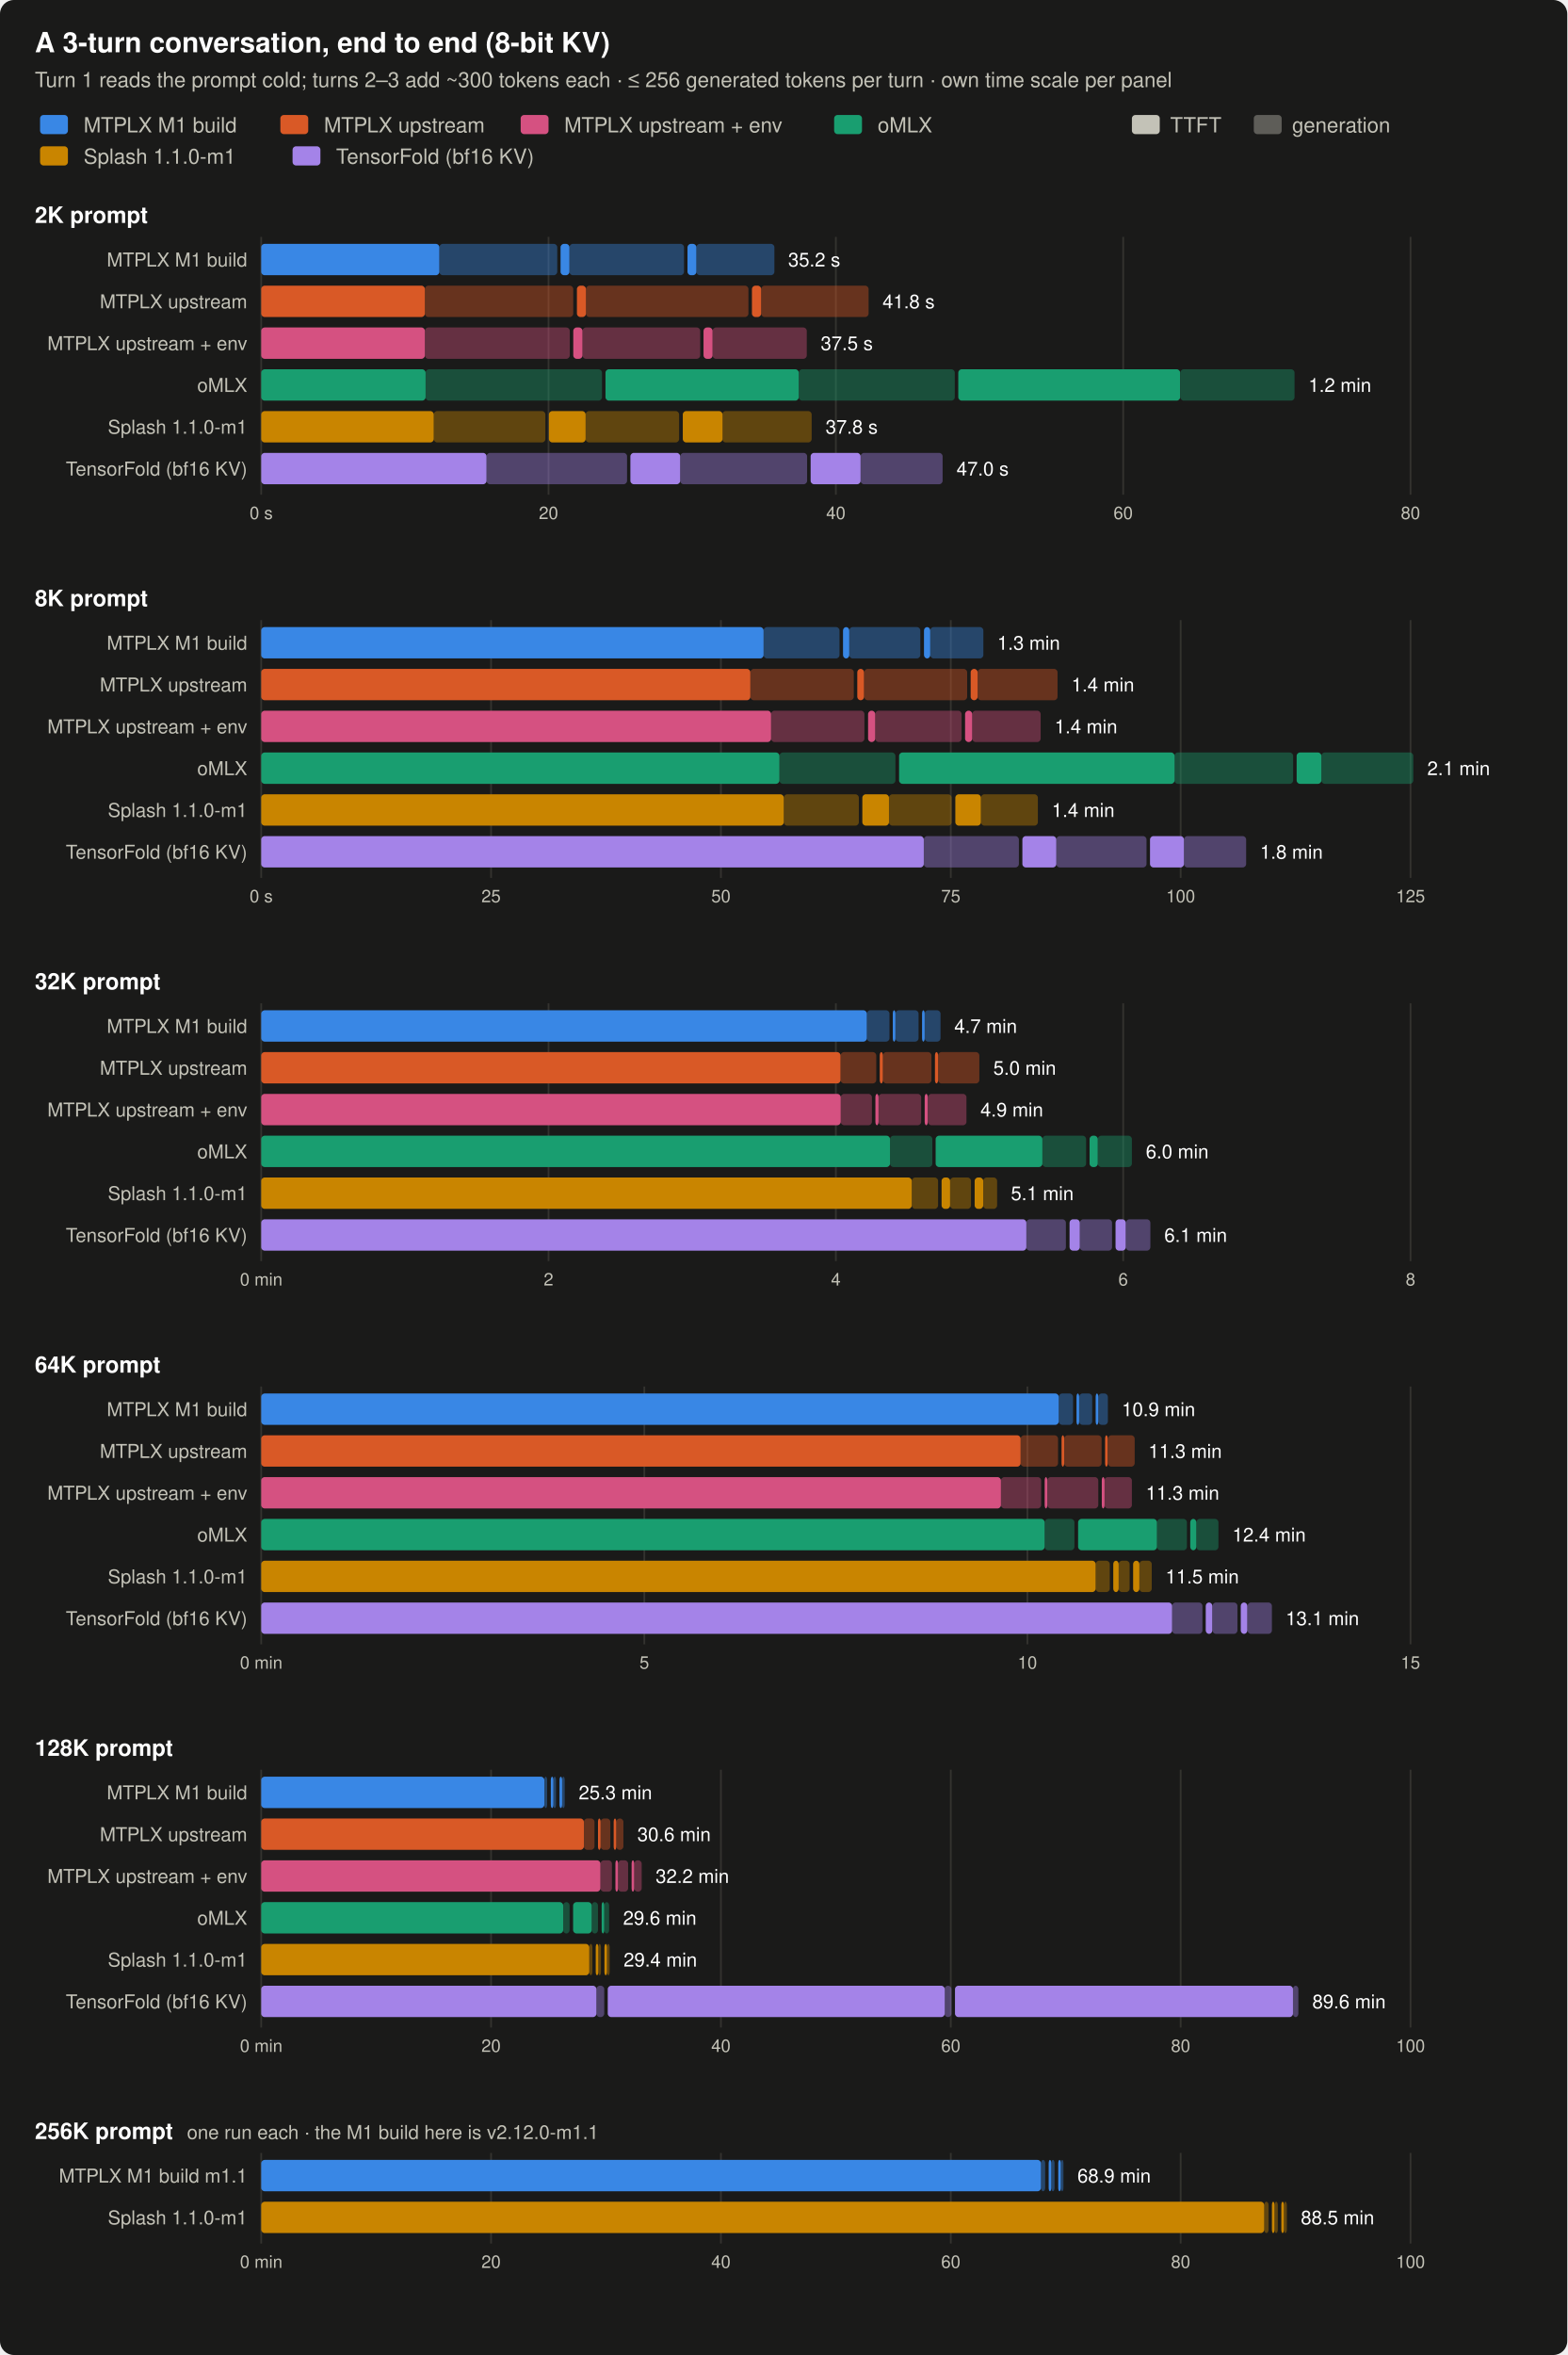
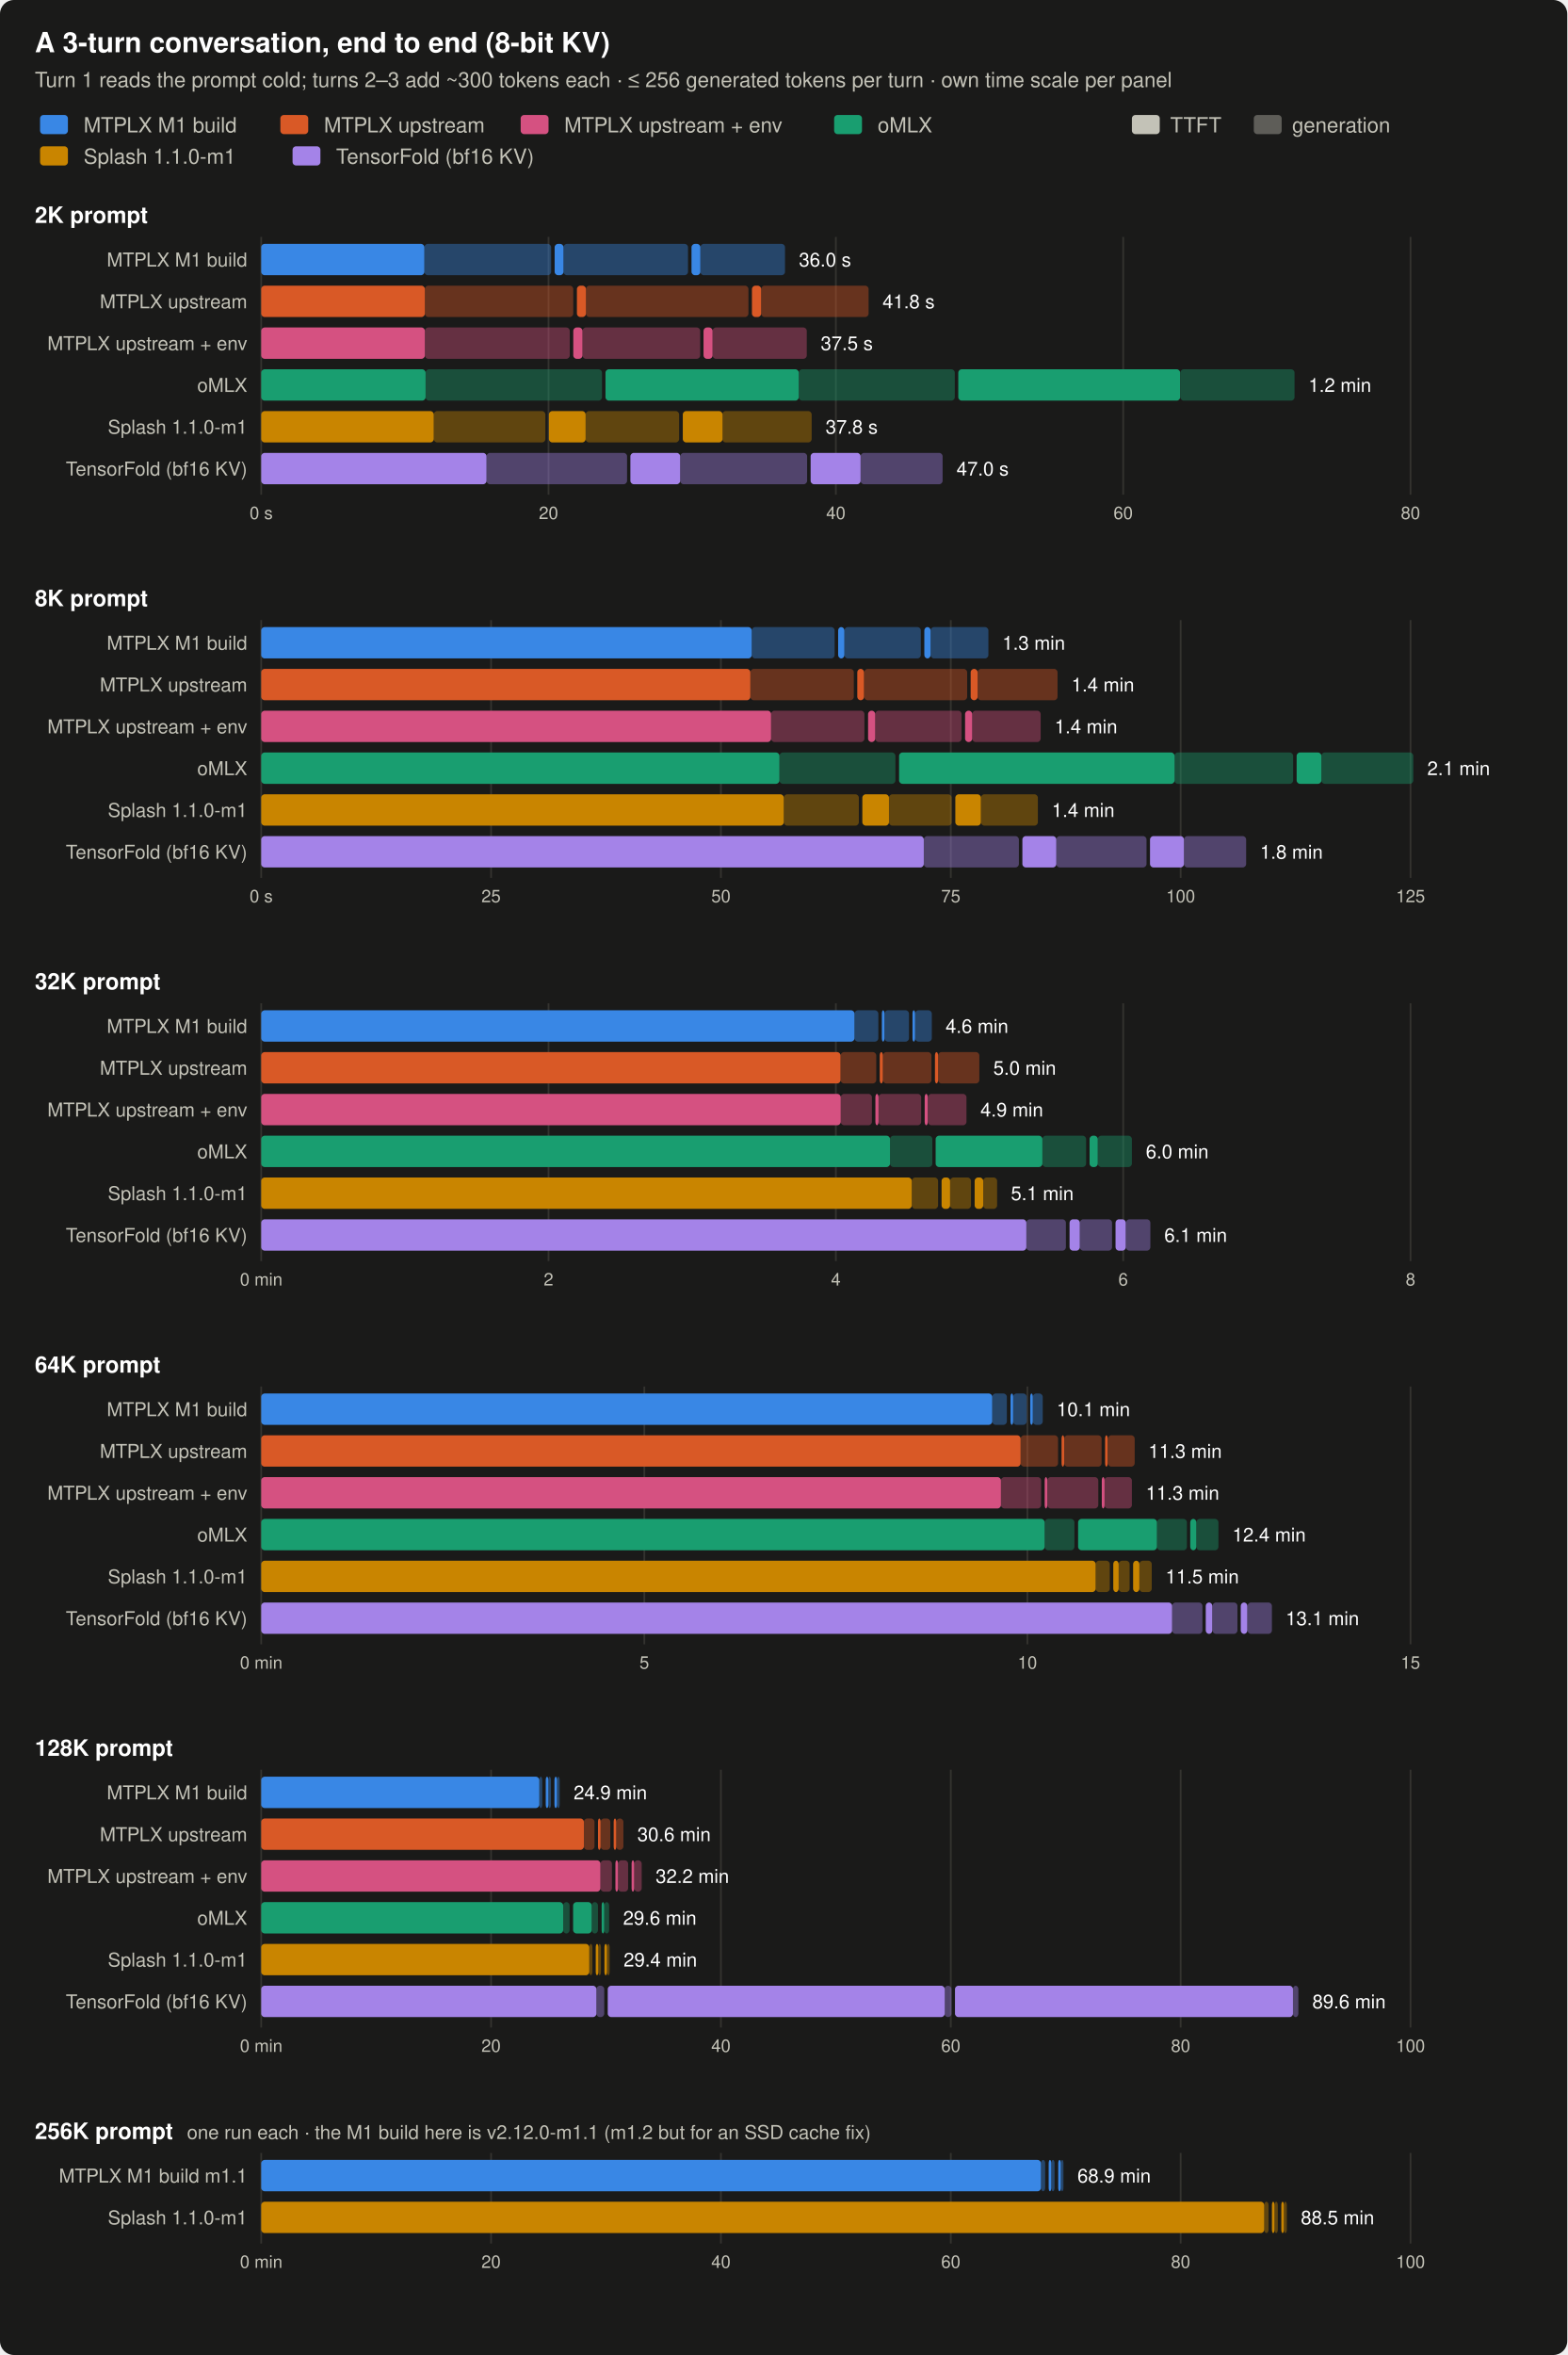
<svg xmlns="http://www.w3.org/2000/svg" viewBox="0 0 900 1352" width="900" height="1352" role="img" aria-label="A 3-turn conversation, end to end (8-bit KV)" font-family="-apple-system,BlinkMacSystemFont,Segoe UI,Helvetica,Arial,sans-serif">
  <rect width="900" height="1352" rx="8" fill="#1a1a19" />
  <text x="20" y="30" fill="#ffffff" font-size="16" font-weight="600">A 3-turn conversation, end to end (8-bit KV)</text>
  <text x="20" y="50" fill="#c3c2b7" font-size="12">Turn 1 reads the prompt cold; turns 2–3 add ~300 tokens each · ≤ 256 generated tokens per turn · own time scale per panel</text>
  <rect x="23" y="66" width="16" height="11" rx="2" fill="#3987e5" />
  <text x="48" y="76" fill="#c3c2b7" font-size="12">MTPLX M1 build</text>
  <rect x="161" y="66" width="16" height="11" rx="2" fill="#d95926" />
  <text x="186" y="76" fill="#c3c2b7" font-size="12">MTPLX upstream</text>
  <rect x="299" y="66" width="16" height="11" rx="2" fill="#d55181" />
  <text x="324" y="76" fill="#c3c2b7" font-size="12">MTPLX upstream + env</text>
  <rect x="479" y="66" width="16" height="11" rx="2" fill="#199e70" />
  <text x="504" y="76" fill="#c3c2b7" font-size="12">oMLX</text>
  <rect x="23" y="84" width="16" height="11" rx="2" fill="#c98500" />
  <text x="48" y="94" fill="#c3c2b7" font-size="12">Splash 1.1.0-m1</text>
  <rect x="168" y="84" width="16" height="11" rx="2" fill="#a483e8" />
  <text x="193" y="94" fill="#c3c2b7" font-size="12">TensorFold (bf16 KV)</text>
  <rect x="650" y="66" width="16" height="11" rx="2" fill="#c3c2b7" />
  <text x="672" y="76" fill="#c3c2b7" font-size="12">TTFT</text>
  <rect x="720" y="66" width="16" height="11" rx="2" fill="#c3c2b7" fill-opacity="0.4" />
  <text x="742" y="76" fill="#c3c2b7" font-size="12">generation</text>
  <text x="20" y="128" fill="#ffffff" font-size="13" font-weight="600">2K prompt</text>
  <line x1="150.0" x2="150.0" y1="136" y2="284" stroke="#34332f" />
  <text x="150.0" y="298" fill="#c3c2b7" font-size="10" text-anchor="middle">0 s</text>
  <line x1="315.0" x2="315.0" y1="136" y2="284" stroke="#34332f" />
  <text x="315.0" y="298" fill="#c3c2b7" font-size="10" text-anchor="middle">20 </text>
  <line x1="480.0" x2="480.0" y1="136" y2="284" stroke="#34332f" />
  <text x="480.0" y="298" fill="#c3c2b7" font-size="10" text-anchor="middle">40 </text>
  <line x1="645.0" x2="645.0" y1="136" y2="284" stroke="#34332f" />
  <text x="645.0" y="298" fill="#c3c2b7" font-size="10" text-anchor="middle">60 </text>
  <line x1="810.0" x2="810.0" y1="136" y2="284" stroke="#34332f" />
  <text x="810.0" y="298" fill="#c3c2b7" font-size="10" text-anchor="middle">80 </text>
  <text x="142" y="153" fill="#c3c2b7" font-size="11" text-anchor="end">MTPLX M1 build</text>
-   <rect x="150.0" y="140" width="102.3" height="18" rx="2" fill="#3987e5" />
-   <rect x="252.3" y="140" width="67.7" height="18" rx="2" fill="#3987e5" fill-opacity="0.4" />
-   <rect x="321.9" y="140" width="5.1" height="18" rx="2" fill="#3987e5" />
-   <rect x="327.0" y="140" width="65.8" height="18" rx="2" fill="#3987e5" fill-opacity="0.4" />
-   <rect x="394.8" y="140" width="5.1" height="18" rx="2" fill="#3987e5" />
-   <rect x="399.9" y="140" width="44.8" height="18" rx="2" fill="#3987e5" fill-opacity="0.4" />
-   <text x="452.6" y="153" fill="#ffffff" font-size="11">35.2 s</text>
+   <rect x="150.0" y="140" width="93.7" height="18" rx="2" fill="#3987e5" />
+   <rect x="243.7" y="140" width="72.8" height="18" rx="2" fill="#3987e5" fill-opacity="0.4" />
+   <rect x="318.5" y="140" width="5.1" height="18" rx="2" fill="#3987e5" />
+   <rect x="323.6" y="140" width="71.5" height="18" rx="2" fill="#3987e5" fill-opacity="0.4" />
+   <rect x="397.1" y="140" width="5.1" height="18" rx="2" fill="#3987e5" />
+   <rect x="402.2" y="140" width="48.6" height="18" rx="2" fill="#3987e5" fill-opacity="0.4" />
+   <text x="458.8" y="153" fill="#ffffff" font-size="11">36.0 s</text>
  <text x="142" y="177" fill="#c3c2b7" font-size="11" text-anchor="end">MTPLX upstream</text>
  <rect x="150.0" y="164" width="94.0" height="18" rx="2" fill="#d95926" />
  <rect x="244.0" y="164" width="85.2" height="18" rx="2" fill="#d95926" fill-opacity="0.4" />
  <rect x="331.3" y="164" width="5.2" height="18" rx="2" fill="#d95926" />
  <rect x="336.5" y="164" width="93.3" height="18" rx="2" fill="#d95926" fill-opacity="0.4" />
  <rect x="431.8" y="164" width="5.3" height="18" rx="2" fill="#d95926" />
  <rect x="437.1" y="164" width="61.7" height="18" rx="2" fill="#d95926" fill-opacity="0.4" />
  <text x="506.8" y="177" fill="#ffffff" font-size="11">41.8 s</text>
  <text x="142" y="201" fill="#c3c2b7" font-size="11" text-anchor="end">MTPLX upstream + env</text>
  <rect x="150.0" y="188" width="94.0" height="18" rx="2" fill="#d55181" />
  <rect x="244.0" y="188" width="83.2" height="18" rx="2" fill="#d55181" fill-opacity="0.4" />
  <rect x="329.2" y="188" width="5.3" height="18" rx="2" fill="#d55181" />
  <rect x="334.5" y="188" width="67.6" height="18" rx="2" fill="#d55181" fill-opacity="0.4" />
  <rect x="404.0" y="188" width="5.2" height="18" rx="2" fill="#d55181" />
  <rect x="409.2" y="188" width="54.1" height="18" rx="2" fill="#d55181" fill-opacity="0.4" />
  <text x="471.3" y="201" fill="#ffffff" font-size="11">37.5 s</text>
  <text x="142" y="225" fill="#c3c2b7" font-size="11" text-anchor="end">oMLX</text>
  <rect x="150.0" y="212" width="94.4" height="18" rx="2" fill="#199e70" />
  <rect x="244.4" y="212" width="101.3" height="18" rx="2" fill="#199e70" fill-opacity="0.4" />
  <rect x="347.7" y="212" width="111.0" height="18" rx="2" fill="#199e70" />
  <rect x="458.7" y="212" width="89.6" height="18" rx="2" fill="#199e70" fill-opacity="0.4" />
  <rect x="550.3" y="212" width="127.4" height="18" rx="2" fill="#199e70" />
  <rect x="677.8" y="212" width="65.6" height="18" rx="2" fill="#199e70" fill-opacity="0.4" />
  <text x="751.4" y="225" fill="#ffffff" font-size="11">1.2 min</text>
  <text x="142" y="249" fill="#c3c2b7" font-size="11" text-anchor="end">Splash 1.1.0-m1</text>
  <rect x="150.0" y="236" width="99.1" height="18" rx="2" fill="#c98500" />
  <rect x="249.1" y="236" width="64.1" height="18" rx="2" fill="#c98500" fill-opacity="0.4" />
  <rect x="315.2" y="236" width="21.1" height="18" rx="2" fill="#c98500" />
  <rect x="336.3" y="236" width="53.7" height="18" rx="2" fill="#c98500" fill-opacity="0.4" />
  <rect x="392.1" y="236" width="22.8" height="18" rx="2" fill="#c98500" />
  <rect x="414.8" y="236" width="51.3" height="18" rx="2" fill="#c98500" fill-opacity="0.4" />
  <text x="474.1" y="249" fill="#ffffff" font-size="11">37.8 s</text>
  <text x="142" y="273" fill="#c3c2b7" font-size="11" text-anchor="end">TensorFold (bf16 KV)</text>
  <rect x="150.0" y="260" width="129.4" height="18" rx="2" fill="#a483e8" />
  <rect x="279.4" y="260" width="80.7" height="18" rx="2" fill="#a483e8" fill-opacity="0.4" />
  <rect x="362.0" y="260" width="28.6" height="18" rx="2" fill="#a483e8" />
  <rect x="390.6" y="260" width="72.9" height="18" rx="2" fill="#a483e8" fill-opacity="0.4" />
  <rect x="465.5" y="260" width="28.7" height="18" rx="2" fill="#a483e8" />
  <rect x="494.2" y="260" width="47.1" height="18" rx="2" fill="#a483e8" fill-opacity="0.4" />
  <text x="549.3" y="273" fill="#ffffff" font-size="11">47.0 s</text>
  <text x="20" y="348" fill="#ffffff" font-size="13" font-weight="600">8K prompt</text>
  <line x1="150.0" x2="150.0" y1="356" y2="504" stroke="#34332f" />
  <text x="150.0" y="518" fill="#c3c2b7" font-size="10" text-anchor="middle">0 s</text>
  <line x1="282.0" x2="282.0" y1="356" y2="504" stroke="#34332f" />
  <text x="282.0" y="518" fill="#c3c2b7" font-size="10" text-anchor="middle">25 </text>
  <line x1="414.0" x2="414.0" y1="356" y2="504" stroke="#34332f" />
  <text x="414.0" y="518" fill="#c3c2b7" font-size="10" text-anchor="middle">50 </text>
  <line x1="546.0" x2="546.0" y1="356" y2="504" stroke="#34332f" />
  <text x="546.0" y="518" fill="#c3c2b7" font-size="10" text-anchor="middle">75 </text>
  <line x1="678.0" x2="678.0" y1="356" y2="504" stroke="#34332f" />
  <text x="678.0" y="518" fill="#c3c2b7" font-size="10" text-anchor="middle">100 </text>
  <line x1="810.0" x2="810.0" y1="356" y2="504" stroke="#34332f" />
  <text x="810.0" y="518" fill="#c3c2b7" font-size="10" text-anchor="middle">125 </text>
  <text x="142" y="373" fill="#c3c2b7" font-size="11" text-anchor="end">MTPLX M1 build</text>
-   <rect x="150.0" y="360" width="288.5" height="18" rx="2" fill="#3987e5" />
-   <rect x="438.5" y="360" width="43.6" height="18" rx="2" fill="#3987e5" fill-opacity="0.4" />
-   <rect x="484.1" y="360" width="3.6" height="18" rx="2" fill="#3987e5" />
-   <rect x="487.7" y="360" width="40.8" height="18" rx="2" fill="#3987e5" fill-opacity="0.4" />
-   <rect x="530.6" y="360" width="3.6" height="18" rx="2" fill="#3987e5" />
-   <rect x="534.2" y="360" width="30.5" height="18" rx="2" fill="#3987e5" fill-opacity="0.4" />
-   <text x="572.7" y="373" fill="#ffffff" font-size="11">1.3 min</text>
+   <rect x="150.0" y="360" width="281.7" height="18" rx="2" fill="#3987e5" />
+   <rect x="431.7" y="360" width="47.6" height="18" rx="2" fill="#3987e5" fill-opacity="0.4" />
+   <rect x="481.3" y="360" width="3.6" height="18" rx="2" fill="#3987e5" />
+   <rect x="484.9" y="360" width="43.9" height="18" rx="2" fill="#3987e5" fill-opacity="0.4" />
+   <rect x="530.8" y="360" width="3.6" height="18" rx="2" fill="#3987e5" />
+   <rect x="534.4" y="360" width="33.2" height="18" rx="2" fill="#3987e5" fill-opacity="0.4" />
+   <text x="575.6" y="373" fill="#ffffff" font-size="11">1.3 min</text>
  <text x="142" y="397" fill="#c3c2b7" font-size="11" text-anchor="end">MTPLX upstream</text>
  <rect x="150.0" y="384" width="280.9" height="18" rx="2" fill="#d95926" />
  <rect x="430.9" y="384" width="59.4" height="18" rx="2" fill="#d95926" fill-opacity="0.4" />
  <rect x="492.3" y="384" width="3.9" height="18" rx="2" fill="#d95926" />
  <rect x="496.3" y="384" width="59.1" height="18" rx="2" fill="#d95926" fill-opacity="0.4" />
  <rect x="557.4" y="384" width="4.0" height="18" rx="2" fill="#d95926" />
  <rect x="561.4" y="384" width="45.9" height="18" rx="2" fill="#d95926" fill-opacity="0.4" />
  <text x="615.3" y="397" fill="#ffffff" font-size="11">1.4 min</text>
  <text x="142" y="421" fill="#c3c2b7" font-size="11" text-anchor="end">MTPLX upstream + env</text>
  <rect x="150.0" y="408" width="292.8" height="18" rx="2" fill="#d55181" />
  <rect x="442.8" y="408" width="53.6" height="18" rx="2" fill="#d55181" fill-opacity="0.4" />
  <rect x="498.5" y="408" width="4.1" height="18" rx="2" fill="#d55181" />
  <rect x="502.6" y="408" width="49.6" height="18" rx="2" fill="#d55181" fill-opacity="0.4" />
  <rect x="554.2" y="408" width="4.1" height="18" rx="2" fill="#d55181" />
  <rect x="558.3" y="408" width="39.3" height="18" rx="2" fill="#d55181" fill-opacity="0.4" />
  <text x="605.6" y="421" fill="#ffffff" font-size="11">1.4 min</text>
  <text x="142" y="445" fill="#c3c2b7" font-size="11" text-anchor="end">oMLX</text>
  <rect x="150.0" y="432" width="297.6" height="18" rx="2" fill="#199e70" />
  <rect x="447.6" y="432" width="66.6" height="18" rx="2" fill="#199e70" fill-opacity="0.4" />
  <rect x="516.3" y="432" width="158.2" height="18" rx="2" fill="#199e70" />
  <rect x="674.4" y="432" width="68.2" height="18" rx="2" fill="#199e70" fill-opacity="0.4" />
  <rect x="744.6" y="432" width="14.2" height="18" rx="2" fill="#199e70" />
  <rect x="758.8" y="432" width="52.8" height="18" rx="2" fill="#199e70" fill-opacity="0.4" />
  <text x="819.6" y="445" fill="#ffffff" font-size="11">2.1 min</text>
  <text x="142" y="469" fill="#c3c2b7" font-size="11" text-anchor="end">Splash 1.1.0-m1</text>
  <rect x="150.0" y="456" width="300.1" height="18" rx="2" fill="#c98500" />
  <rect x="450.1" y="456" width="43.1" height="18" rx="2" fill="#c98500" fill-opacity="0.4" />
  <rect x="495.2" y="456" width="15.3" height="18" rx="2" fill="#c98500" />
  <rect x="510.5" y="456" width="36.0" height="18" rx="2" fill="#c98500" fill-opacity="0.4" />
  <rect x="548.6" y="456" width="14.7" height="18" rx="2" fill="#c98500" />
  <rect x="563.3" y="456" width="32.7" height="18" rx="2" fill="#c98500" fill-opacity="0.4" />
  <text x="604.0" y="469" fill="#ffffff" font-size="11">1.4 min</text>
  <text x="142" y="493" fill="#c3c2b7" font-size="11" text-anchor="end">TensorFold (bf16 KV)</text>
  <rect x="150.0" y="480" width="380.5" height="18" rx="2" fill="#a483e8" />
  <rect x="530.5" y="480" width="54.6" height="18" rx="2" fill="#a483e8" fill-opacity="0.4" />
  <rect x="587.1" y="480" width="19.5" height="18" rx="2" fill="#a483e8" />
  <rect x="606.6" y="480" width="51.8" height="18" rx="2" fill="#a483e8" fill-opacity="0.4" />
  <rect x="660.4" y="480" width="19.5" height="18" rx="2" fill="#a483e8" />
  <rect x="679.9" y="480" width="35.7" height="18" rx="2" fill="#a483e8" fill-opacity="0.4" />
  <text x="723.6" y="493" fill="#ffffff" font-size="11">1.8 min</text>
  <text x="20" y="568" fill="#ffffff" font-size="13" font-weight="600">32K prompt</text>
  <line x1="150.0" x2="150.0" y1="576" y2="724" stroke="#34332f" />
  <text x="150.0" y="738" fill="#c3c2b7" font-size="10" text-anchor="middle">0 min</text>
  <line x1="315.0" x2="315.0" y1="576" y2="724" stroke="#34332f" />
  <text x="315.0" y="738" fill="#c3c2b7" font-size="10" text-anchor="middle">2 </text>
  <line x1="480.0" x2="480.0" y1="576" y2="724" stroke="#34332f" />
  <text x="480.0" y="738" fill="#c3c2b7" font-size="10" text-anchor="middle">4 </text>
  <line x1="645.0" x2="645.0" y1="576" y2="724" stroke="#34332f" />
  <text x="645.0" y="738" fill="#c3c2b7" font-size="10" text-anchor="middle">6 </text>
  <line x1="810.0" x2="810.0" y1="576" y2="724" stroke="#34332f" />
  <text x="810.0" y="738" fill="#c3c2b7" font-size="10" text-anchor="middle">8 </text>
  <text x="142" y="593" fill="#c3c2b7" font-size="11" text-anchor="end">MTPLX M1 build</text>
-   <rect x="150.0" y="580" width="347.8" height="18" rx="2" fill="#3987e5" />
-   <rect x="497.8" y="580" width="13.0" height="18" rx="2" fill="#3987e5" fill-opacity="0.4" />
-   <rect x="512.7" y="580" width="1.5" height="18" rx="2" fill="#3987e5" />
-   <rect x="514.2" y="580" width="13.3" height="18" rx="2" fill="#3987e5" fill-opacity="0.4" />
-   <rect x="529.5" y="580" width="1.5" height="18" rx="2" fill="#3987e5" />
-   <rect x="531.0" y="580" width="9.1" height="18" rx="2" fill="#3987e5" fill-opacity="0.4" />
-   <text x="548.0" y="593" fill="#ffffff" font-size="11">4.7 min</text>
+   <rect x="150.0" y="580" width="340.7" height="18" rx="2" fill="#3987e5" />
+   <rect x="490.7" y="580" width="13.7" height="18" rx="2" fill="#3987e5" fill-opacity="0.4" />
+   <rect x="506.4" y="580" width="1.5" height="18" rx="2" fill="#3987e5" />
+   <rect x="507.9" y="580" width="14.1" height="18" rx="2" fill="#3987e5" fill-opacity="0.4" />
+   <rect x="524.0" y="580" width="1.5" height="18" rx="2" fill="#3987e5" />
+   <rect x="525.5" y="580" width="9.6" height="18" rx="2" fill="#3987e5" fill-opacity="0.4" />
+   <text x="543.0" y="593" fill="#ffffff" font-size="11">4.6 min</text>
  <text x="142" y="617" fill="#c3c2b7" font-size="11" text-anchor="end">MTPLX upstream</text>
  <rect x="150.0" y="604" width="332.7" height="18" rx="2" fill="#d95926" />
  <rect x="482.7" y="604" width="20.5" height="18" rx="2" fill="#d95926" fill-opacity="0.4" />
  <rect x="505.2" y="604" width="1.8" height="18" rx="2" fill="#d95926" />
  <rect x="507.0" y="604" width="27.9" height="18" rx="2" fill="#d95926" fill-opacity="0.4" />
  <rect x="536.9" y="604" width="1.8" height="18" rx="2" fill="#d95926" />
  <rect x="538.7" y="604" width="23.7" height="18" rx="2" fill="#d95926" fill-opacity="0.4" />
  <text x="570.4" y="617" fill="#ffffff" font-size="11">5.0 min</text>
  <text x="142" y="641" fill="#c3c2b7" font-size="11" text-anchor="end">MTPLX upstream + env</text>
  <rect x="150.0" y="628" width="332.8" height="18" rx="2" fill="#d55181" />
  <rect x="482.8" y="628" width="17.9" height="18" rx="2" fill="#d55181" fill-opacity="0.4" />
  <rect x="502.7" y="628" width="1.8" height="18" rx="2" fill="#d55181" />
  <rect x="504.5" y="628" width="24.5" height="18" rx="2" fill="#d55181" fill-opacity="0.4" />
  <rect x="531.0" y="628" width="1.8" height="18" rx="2" fill="#d55181" />
  <rect x="532.9" y="628" width="22.1" height="18" rx="2" fill="#d55181" fill-opacity="0.4" />
  <text x="563.0" y="641" fill="#ffffff" font-size="11">4.9 min</text>
  <text x="142" y="665" fill="#c3c2b7" font-size="11" text-anchor="end">oMLX</text>
  <rect x="150.0" y="652" width="361.1" height="18" rx="2" fill="#199e70" />
  <rect x="511.1" y="652" width="24.3" height="18" rx="2" fill="#199e70" fill-opacity="0.4" />
  <rect x="537.3" y="652" width="61.3" height="18" rx="2" fill="#199e70" />
  <rect x="598.6" y="652" width="25.1" height="18" rx="2" fill="#199e70" fill-opacity="0.4" />
  <rect x="625.7" y="652" width="4.7" height="18" rx="2" fill="#199e70" />
  <rect x="630.4" y="652" width="19.6" height="18" rx="2" fill="#199e70" fill-opacity="0.4" />
  <text x="658.0" y="665" fill="#ffffff" font-size="11">6.0 min</text>
  <text x="142" y="689" fill="#c3c2b7" font-size="11" text-anchor="end">Splash 1.1.0-m1</text>
  <rect x="150.0" y="676" width="373.6" height="18" rx="2" fill="#c98500" />
  <rect x="523.6" y="676" width="15.1" height="18" rx="2" fill="#c98500" fill-opacity="0.4" />
  <rect x="540.7" y="676" width="4.9" height="18" rx="2" fill="#c98500" />
  <rect x="545.6" y="676" width="12.0" height="18" rx="2" fill="#c98500" fill-opacity="0.4" />
  <rect x="559.7" y="676" width="4.9" height="18" rx="2" fill="#c98500" />
  <rect x="564.6" y="676" width="8.0" height="18" rx="2" fill="#c98500" fill-opacity="0.4" />
  <text x="580.5" y="689" fill="#ffffff" font-size="11">5.1 min</text>
  <text x="142" y="713" fill="#c3c2b7" font-size="11" text-anchor="end">TensorFold (bf16 KV)</text>
  <rect x="150.0" y="700" width="439.4" height="18" rx="2" fill="#a483e8" />
  <rect x="589.4" y="700" width="22.7" height="18" rx="2" fill="#a483e8" fill-opacity="0.4" />
  <rect x="614.2" y="700" width="5.9" height="18" rx="2" fill="#a483e8" />
  <rect x="620.1" y="700" width="18.5" height="18" rx="2" fill="#a483e8" fill-opacity="0.4" />
  <rect x="640.6" y="700" width="5.9" height="18" rx="2" fill="#a483e8" />
  <rect x="646.6" y="700" width="14.0" height="18" rx="2" fill="#a483e8" fill-opacity="0.4" />
  <text x="668.6" y="713" fill="#ffffff" font-size="11">6.1 min</text>
  <text x="20" y="788" fill="#ffffff" font-size="13" font-weight="600">64K prompt</text>
  <line x1="150.0" x2="150.0" y1="796" y2="944" stroke="#34332f" />
  <text x="150.0" y="958" fill="#c3c2b7" font-size="10" text-anchor="middle">0 min</text>
  <line x1="370.0" x2="370.0" y1="796" y2="944" stroke="#34332f" />
  <text x="370.0" y="958" fill="#c3c2b7" font-size="10" text-anchor="middle">5 </text>
  <line x1="590.0" x2="590.0" y1="796" y2="944" stroke="#34332f" />
  <text x="590.0" y="958" fill="#c3c2b7" font-size="10" text-anchor="middle">10 </text>
  <line x1="810.0" x2="810.0" y1="796" y2="944" stroke="#34332f" />
  <text x="810.0" y="958" fill="#c3c2b7" font-size="10" text-anchor="middle">15 </text>
  <text x="142" y="813" fill="#c3c2b7" font-size="11" text-anchor="end">MTPLX M1 build</text>
-   <rect x="150.0" y="800" width="458.0" height="18" rx="2" fill="#3987e5" />
-   <rect x="608.0" y="800" width="8.2" height="18" rx="2" fill="#3987e5" fill-opacity="0.4" />
-   <rect x="618.2" y="800" width="1.5" height="18" rx="2" fill="#3987e5" />
-   <rect x="619.7" y="800" width="7.5" height="18" rx="2" fill="#3987e5" fill-opacity="0.4" />
-   <rect x="629.2" y="800" width="1.5" height="18" rx="2" fill="#3987e5" />
-   <rect x="630.7" y="800" width="5.5" height="18" rx="2" fill="#3987e5" fill-opacity="0.4" />
-   <text x="644.2" y="813" fill="#ffffff" font-size="11">10.9 min</text>
+   <rect x="150.0" y="800" width="419.8" height="18" rx="2" fill="#3987e5" />
+   <rect x="569.8" y="800" width="8.4" height="18" rx="2" fill="#3987e5" fill-opacity="0.4" />
+   <rect x="580.3" y="800" width="1.5" height="18" rx="2" fill="#3987e5" />
+   <rect x="581.8" y="800" width="7.8" height="18" rx="2" fill="#3987e5" fill-opacity="0.4" />
+   <rect x="591.6" y="800" width="1.5" height="18" rx="2" fill="#3987e5" />
+   <rect x="593.1" y="800" width="5.7" height="18" rx="2" fill="#3987e5" fill-opacity="0.4" />
+   <text x="606.8" y="813" fill="#ffffff" font-size="11">10.1 min</text>
  <text x="142" y="837" fill="#c3c2b7" font-size="11" text-anchor="end">MTPLX upstream</text>
  <rect x="150.0" y="824" width="436.1" height="18" rx="2" fill="#d95926" />
  <rect x="586.1" y="824" width="21.5" height="18" rx="2" fill="#d95926" fill-opacity="0.4" />
  <rect x="609.6" y="824" width="1.5" height="18" rx="2" fill="#d95926" />
  <rect x="611.1" y="824" width="21.5" height="18" rx="2" fill="#d95926" fill-opacity="0.4" />
  <rect x="634.6" y="824" width="1.5" height="18" rx="2" fill="#d95926" />
  <rect x="636.2" y="824" width="15.4" height="18" rx="2" fill="#d95926" fill-opacity="0.4" />
  <text x="659.5" y="837" fill="#ffffff" font-size="11">11.3 min</text>
  <text x="142" y="861" fill="#c3c2b7" font-size="11" text-anchor="end">MTPLX upstream + env</text>
  <rect x="150.0" y="848" width="424.8" height="18" rx="2" fill="#d55181" />
  <rect x="574.8" y="848" width="23.1" height="18" rx="2" fill="#d55181" fill-opacity="0.4" />
  <rect x="599.9" y="848" width="1.5" height="18" rx="2" fill="#d55181" />
  <rect x="601.4" y="848" width="29.3" height="18" rx="2" fill="#d55181" fill-opacity="0.4" />
  <rect x="632.7" y="848" width="1.6" height="18" rx="2" fill="#d55181" />
  <rect x="634.2" y="848" width="15.8" height="18" rx="2" fill="#d55181" fill-opacity="0.4" />
  <text x="658.0" y="861" fill="#ffffff" font-size="11">11.3 min</text>
  <text x="142" y="885" fill="#c3c2b7" font-size="11" text-anchor="end">oMLX</text>
  <rect x="150.0" y="872" width="449.9" height="18" rx="2" fill="#199e70" />
  <rect x="599.9" y="872" width="17.1" height="18" rx="2" fill="#199e70" fill-opacity="0.4" />
  <rect x="619.1" y="872" width="45.3" height="18" rx="2" fill="#199e70" />
  <rect x="664.4" y="872" width="17.2" height="18" rx="2" fill="#199e70" fill-opacity="0.4" />
  <rect x="683.5" y="872" width="3.5" height="18" rx="2" fill="#199e70" />
  <rect x="687.0" y="872" width="12.7" height="18" rx="2" fill="#199e70" fill-opacity="0.4" />
  <text x="707.7" y="885" fill="#ffffff" font-size="11">12.4 min</text>
  <text x="142" y="909" fill="#c3c2b7" font-size="11" text-anchor="end">Splash 1.1.0-m1</text>
  <rect x="150.0" y="896" width="479.2" height="18" rx="2" fill="#c98500" />
  <rect x="629.2" y="896" width="8.1" height="18" rx="2" fill="#c98500" fill-opacity="0.4" />
  <rect x="639.3" y="896" width="3.1" height="18" rx="2" fill="#c98500" />
  <rect x="642.4" y="896" width="6.3" height="18" rx="2" fill="#c98500" fill-opacity="0.4" />
  <rect x="650.7" y="896" width="3.6" height="18" rx="2" fill="#c98500" />
  <rect x="654.3" y="896" width="7.1" height="18" rx="2" fill="#c98500" fill-opacity="0.4" />
  <text x="669.3" y="909" fill="#ffffff" font-size="11">11.5 min</text>
  <text x="142" y="933" fill="#c3c2b7" font-size="11" text-anchor="end">TensorFold (bf16 KV)</text>
  <rect x="150.0" y="920" width="523.1" height="18" rx="2" fill="#a483e8" />
  <rect x="673.1" y="920" width="17.4" height="18" rx="2" fill="#a483e8" fill-opacity="0.4" />
  <rect x="692.4" y="920" width="3.8" height="18" rx="2" fill="#a483e8" />
  <rect x="696.3" y="920" width="14.3" height="18" rx="2" fill="#a483e8" fill-opacity="0.4" />
  <rect x="712.5" y="920" width="3.8" height="18" rx="2" fill="#a483e8" />
  <rect x="716.4" y="920" width="14.0" height="18" rx="2" fill="#a483e8" fill-opacity="0.4" />
  <text x="738.3" y="933" fill="#ffffff" font-size="11">13.1 min</text>
  <text x="20" y="1008" fill="#ffffff" font-size="13" font-weight="600">128K prompt</text>
  <line x1="150.0" x2="150.0" y1="1016" y2="1164" stroke="#34332f" />
  <text x="150.0" y="1178" fill="#c3c2b7" font-size="10" text-anchor="middle">0 min</text>
  <line x1="282.0" x2="282.0" y1="1016" y2="1164" stroke="#34332f" />
  <text x="282.0" y="1178" fill="#c3c2b7" font-size="10" text-anchor="middle">20 </text>
  <line x1="414.0" x2="414.0" y1="1016" y2="1164" stroke="#34332f" />
  <text x="414.0" y="1178" fill="#c3c2b7" font-size="10" text-anchor="middle">40 </text>
  <line x1="546.0" x2="546.0" y1="1016" y2="1164" stroke="#34332f" />
  <text x="546.0" y="1178" fill="#c3c2b7" font-size="10" text-anchor="middle">60 </text>
  <line x1="678.0" x2="678.0" y1="1016" y2="1164" stroke="#34332f" />
  <text x="678.0" y="1178" fill="#c3c2b7" font-size="10" text-anchor="middle">80 </text>
  <line x1="810.0" x2="810.0" y1="1016" y2="1164" stroke="#34332f" />
  <text x="810.0" y="1178" fill="#c3c2b7" font-size="10" text-anchor="middle">100 </text>
  <text x="142" y="1033" fill="#c3c2b7" font-size="11" text-anchor="end">MTPLX M1 build</text>
-   <rect x="150.0" y="1020" width="162.6" height="18" rx="2" fill="#3987e5" />
-   <rect x="312.6" y="1020" width="1.6" height="18" rx="2" fill="#3987e5" fill-opacity="0.4" />
-   <rect x="316.3" y="1020" width="1.5" height="18" rx="2" fill="#3987e5" />
-   <rect x="317.8" y="1020" width="1.5" height="18" rx="2" fill="#3987e5" fill-opacity="0.4" />
-   <rect x="321.3" y="1020" width="1.5" height="18" rx="2" fill="#3987e5" />
-   <rect x="322.8" y="1020" width="1.5" height="18" rx="2" fill="#3987e5" fill-opacity="0.4" />
-   <text x="332.3" y="1033" fill="#ffffff" font-size="11">25.3 min</text>
+   <rect x="150.0" y="1020" width="159.7" height="18" rx="2" fill="#3987e5" />
+   <rect x="309.7" y="1020" width="1.7" height="18" rx="2" fill="#3987e5" fill-opacity="0.4" />
+   <rect x="313.4" y="1020" width="1.5" height="18" rx="2" fill="#3987e5" />
+   <rect x="314.9" y="1020" width="1.5" height="18" rx="2" fill="#3987e5" fill-opacity="0.4" />
+   <rect x="318.4" y="1020" width="1.5" height="18" rx="2" fill="#3987e5" />
+   <rect x="319.9" y="1020" width="1.5" height="18" rx="2" fill="#3987e5" fill-opacity="0.4" />
+   <text x="329.4" y="1033" fill="#ffffff" font-size="11">24.9 min</text>
  <text x="142" y="1057" fill="#c3c2b7" font-size="11" text-anchor="end">MTPLX upstream</text>
  <rect x="150.0" y="1044" width="185.3" height="18" rx="2" fill="#d95926" />
  <rect x="335.3" y="1044" width="6.1" height="18" rx="2" fill="#d95926" fill-opacity="0.4" />
  <rect x="343.4" y="1044" width="1.5" height="18" rx="2" fill="#d95926" />
  <rect x="344.9" y="1044" width="5.6" height="18" rx="2" fill="#d95926" fill-opacity="0.4" />
  <rect x="352.4" y="1044" width="1.5" height="18" rx="2" fill="#d95926" />
  <rect x="353.9" y="1044" width="4.1" height="18" rx="2" fill="#d95926" fill-opacity="0.4" />
  <text x="366.0" y="1057" fill="#ffffff" font-size="11">30.6 min</text>
  <text x="142" y="1081" fill="#c3c2b7" font-size="11" text-anchor="end">MTPLX upstream + env</text>
  <rect x="150.0" y="1068" width="194.8" height="18" rx="2" fill="#d55181" />
  <rect x="344.8" y="1068" width="6.6" height="18" rx="2" fill="#d55181" fill-opacity="0.4" />
  <rect x="353.4" y="1068" width="1.5" height="18" rx="2" fill="#d55181" />
  <rect x="354.9" y="1068" width="5.8" height="18" rx="2" fill="#d55181" fill-opacity="0.4" />
  <rect x="362.7" y="1068" width="1.5" height="18" rx="2" fill="#d55181" />
  <rect x="364.2" y="1068" width="4.3" height="18" rx="2" fill="#d55181" fill-opacity="0.4" />
  <text x="376.5" y="1081" fill="#ffffff" font-size="11">32.2 min</text>
  <text x="142" y="1105" fill="#c3c2b7" font-size="11" text-anchor="end">oMLX</text>
  <rect x="150.0" y="1092" width="173.4" height="18" rx="2" fill="#199e70" />
  <rect x="323.4" y="1092" width="3.7" height="18" rx="2" fill="#199e70" fill-opacity="0.4" />
  <rect x="329.1" y="1092" width="10.7" height="18" rx="2" fill="#199e70" />
  <rect x="339.8" y="1092" width="3.6" height="18" rx="2" fill="#199e70" fill-opacity="0.4" />
  <rect x="345.5" y="1092" width="1.5" height="18" rx="2" fill="#199e70" />
  <rect x="347.0" y="1092" width="2.8" height="18" rx="2" fill="#199e70" fill-opacity="0.4" />
  <text x="357.8" y="1105" fill="#ffffff" font-size="11">29.6 min</text>
  <text x="142" y="1129" fill="#c3c2b7" font-size="11" text-anchor="end">Splash 1.1.0-m1</text>
  <rect x="150.0" y="1116" width="188.4" height="18" rx="2" fill="#c98500" />
  <rect x="338.4" y="1116" width="1.8" height="18" rx="2" fill="#c98500" fill-opacity="0.4" />
  <rect x="342.1" y="1116" width="1.5" height="18" rx="2" fill="#c98500" />
  <rect x="343.6" y="1116" width="1.5" height="18" rx="2" fill="#c98500" fill-opacity="0.4" />
  <rect x="347.1" y="1116" width="1.5" height="18" rx="2" fill="#c98500" />
  <rect x="348.6" y="1116" width="1.5" height="18" rx="2" fill="#c98500" fill-opacity="0.4" />
  <text x="358.1" y="1129" fill="#ffffff" font-size="11">29.4 min</text>
  <text x="142" y="1153" fill="#c3c2b7" font-size="11" text-anchor="end">TensorFold (bf16 KV)</text>
  <rect x="150.0" y="1140" width="192.5" height="18" rx="2" fill="#a483e8" />
  <rect x="342.5" y="1140" width="4.5" height="18" rx="2" fill="#a483e8" fill-opacity="0.4" />
  <rect x="349.0" y="1140" width="193.5" height="18" rx="2" fill="#a483e8" />
  <rect x="542.4" y="1140" width="4.0" height="18" rx="2" fill="#a483e8" fill-opacity="0.4" />
  <rect x="548.4" y="1140" width="194.1" height="18" rx="2" fill="#a483e8" />
  <rect x="742.5" y="1140" width="3.1" height="18" rx="2" fill="#a483e8" fill-opacity="0.4" />
  <text x="753.6" y="1153" fill="#ffffff" font-size="11">89.6 min</text>
-   <text x="20" y="1228" fill="#ffffff" font-size="13" font-weight="600">256K prompt<tspan fill="#c3c2b7" font-size="11" font-weight="400" dx="8">one run each · the M1 build here is v2.12.0-m1.1</tspan>
+   <text x="20" y="1228" fill="#ffffff" font-size="13" font-weight="600">256K prompt<tspan fill="#c3c2b7" font-size="11" font-weight="400" dx="8">one run each · the M1 build here is v2.12.0-m1.1 (m1.2 but for an SSD cache fix)</tspan>
  </text>
  <line x1="150.0" x2="150.0" y1="1236" y2="1288" stroke="#34332f" />
  <text x="150.0" y="1302" fill="#c3c2b7" font-size="10" text-anchor="middle">0 min</text>
  <line x1="282.0" x2="282.0" y1="1236" y2="1288" stroke="#34332f" />
  <text x="282.0" y="1302" fill="#c3c2b7" font-size="10" text-anchor="middle">20 </text>
  <line x1="414.0" x2="414.0" y1="1236" y2="1288" stroke="#34332f" />
  <text x="414.0" y="1302" fill="#c3c2b7" font-size="10" text-anchor="middle">40 </text>
  <line x1="546.0" x2="546.0" y1="1236" y2="1288" stroke="#34332f" />
  <text x="546.0" y="1302" fill="#c3c2b7" font-size="10" text-anchor="middle">60 </text>
  <line x1="678.0" x2="678.0" y1="1236" y2="1288" stroke="#34332f" />
  <text x="678.0" y="1302" fill="#c3c2b7" font-size="10" text-anchor="middle">80 </text>
  <line x1="810.0" x2="810.0" y1="1236" y2="1288" stroke="#34332f" />
  <text x="810.0" y="1302" fill="#c3c2b7" font-size="10" text-anchor="middle">100 </text>
  <text x="142" y="1253" fill="#c3c2b7" font-size="11" text-anchor="end">MTPLX M1 build m1.1</text>
  <rect x="150.0" y="1240" width="447.8" height="18" rx="2" fill="#3987e5" />
  <rect x="597.8" y="1240" width="2.4" height="18" rx="2" fill="#3987e5" fill-opacity="0.4" />
  <rect x="602.2" y="1240" width="1.5" height="18" rx="2" fill="#3987e5" />
  <rect x="603.7" y="1240" width="1.9" height="18" rx="2" fill="#3987e5" fill-opacity="0.4" />
  <rect x="607.7" y="1240" width="1.5" height="18" rx="2" fill="#3987e5" />
  <rect x="609.2" y="1240" width="1.5" height="18" rx="2" fill="#3987e5" fill-opacity="0.4" />
  <text x="618.7" y="1253" fill="#ffffff" font-size="11">68.9 min</text>
  <text x="142" y="1277" fill="#c3c2b7" font-size="11" text-anchor="end">Splash 1.1.0-m1</text>
  <rect x="150.0" y="1264" width="576.0" height="18" rx="2" fill="#c98500" />
  <rect x="726.0" y="1264" width="2.5" height="18" rx="2" fill="#c98500" fill-opacity="0.4" />
  <rect x="730.4" y="1264" width="1.5" height="18" rx="2" fill="#c98500" />
  <rect x="731.9" y="1264" width="1.9" height="18" rx="2" fill="#c98500" fill-opacity="0.4" />
  <rect x="735.8" y="1264" width="1.5" height="18" rx="2" fill="#c98500" />
  <rect x="737.3" y="1264" width="1.7" height="18" rx="2" fill="#c98500" fill-opacity="0.4" />
  <text x="747.0" y="1277" fill="#ffffff" font-size="11">88.5 min</text>
</svg>
